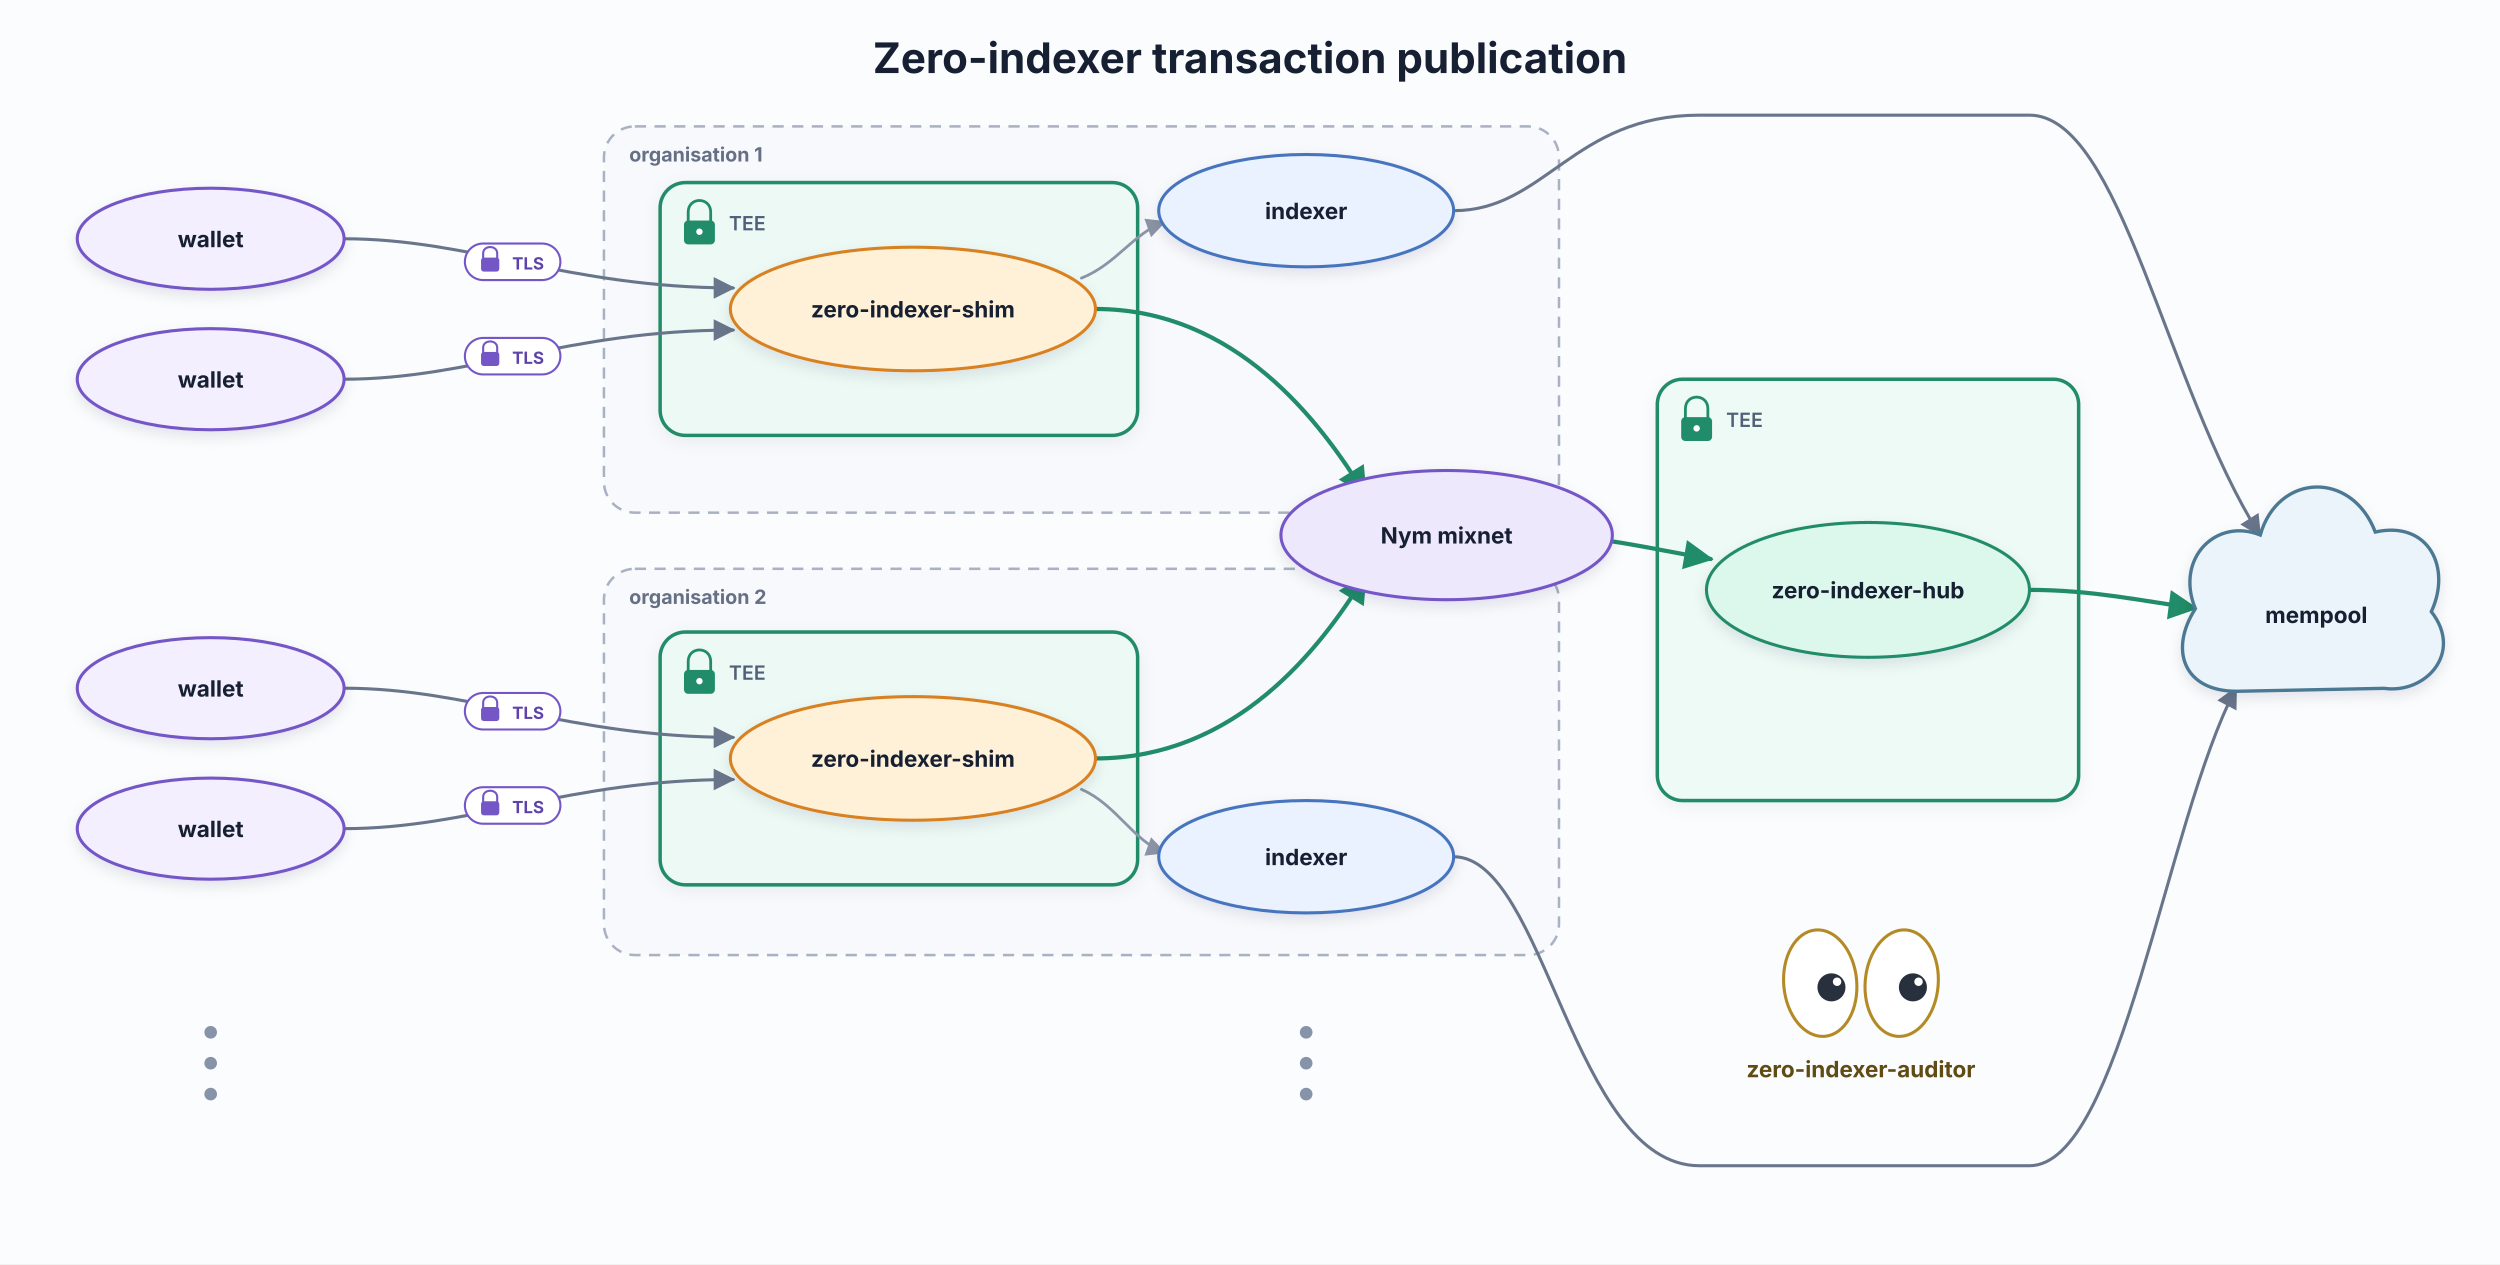
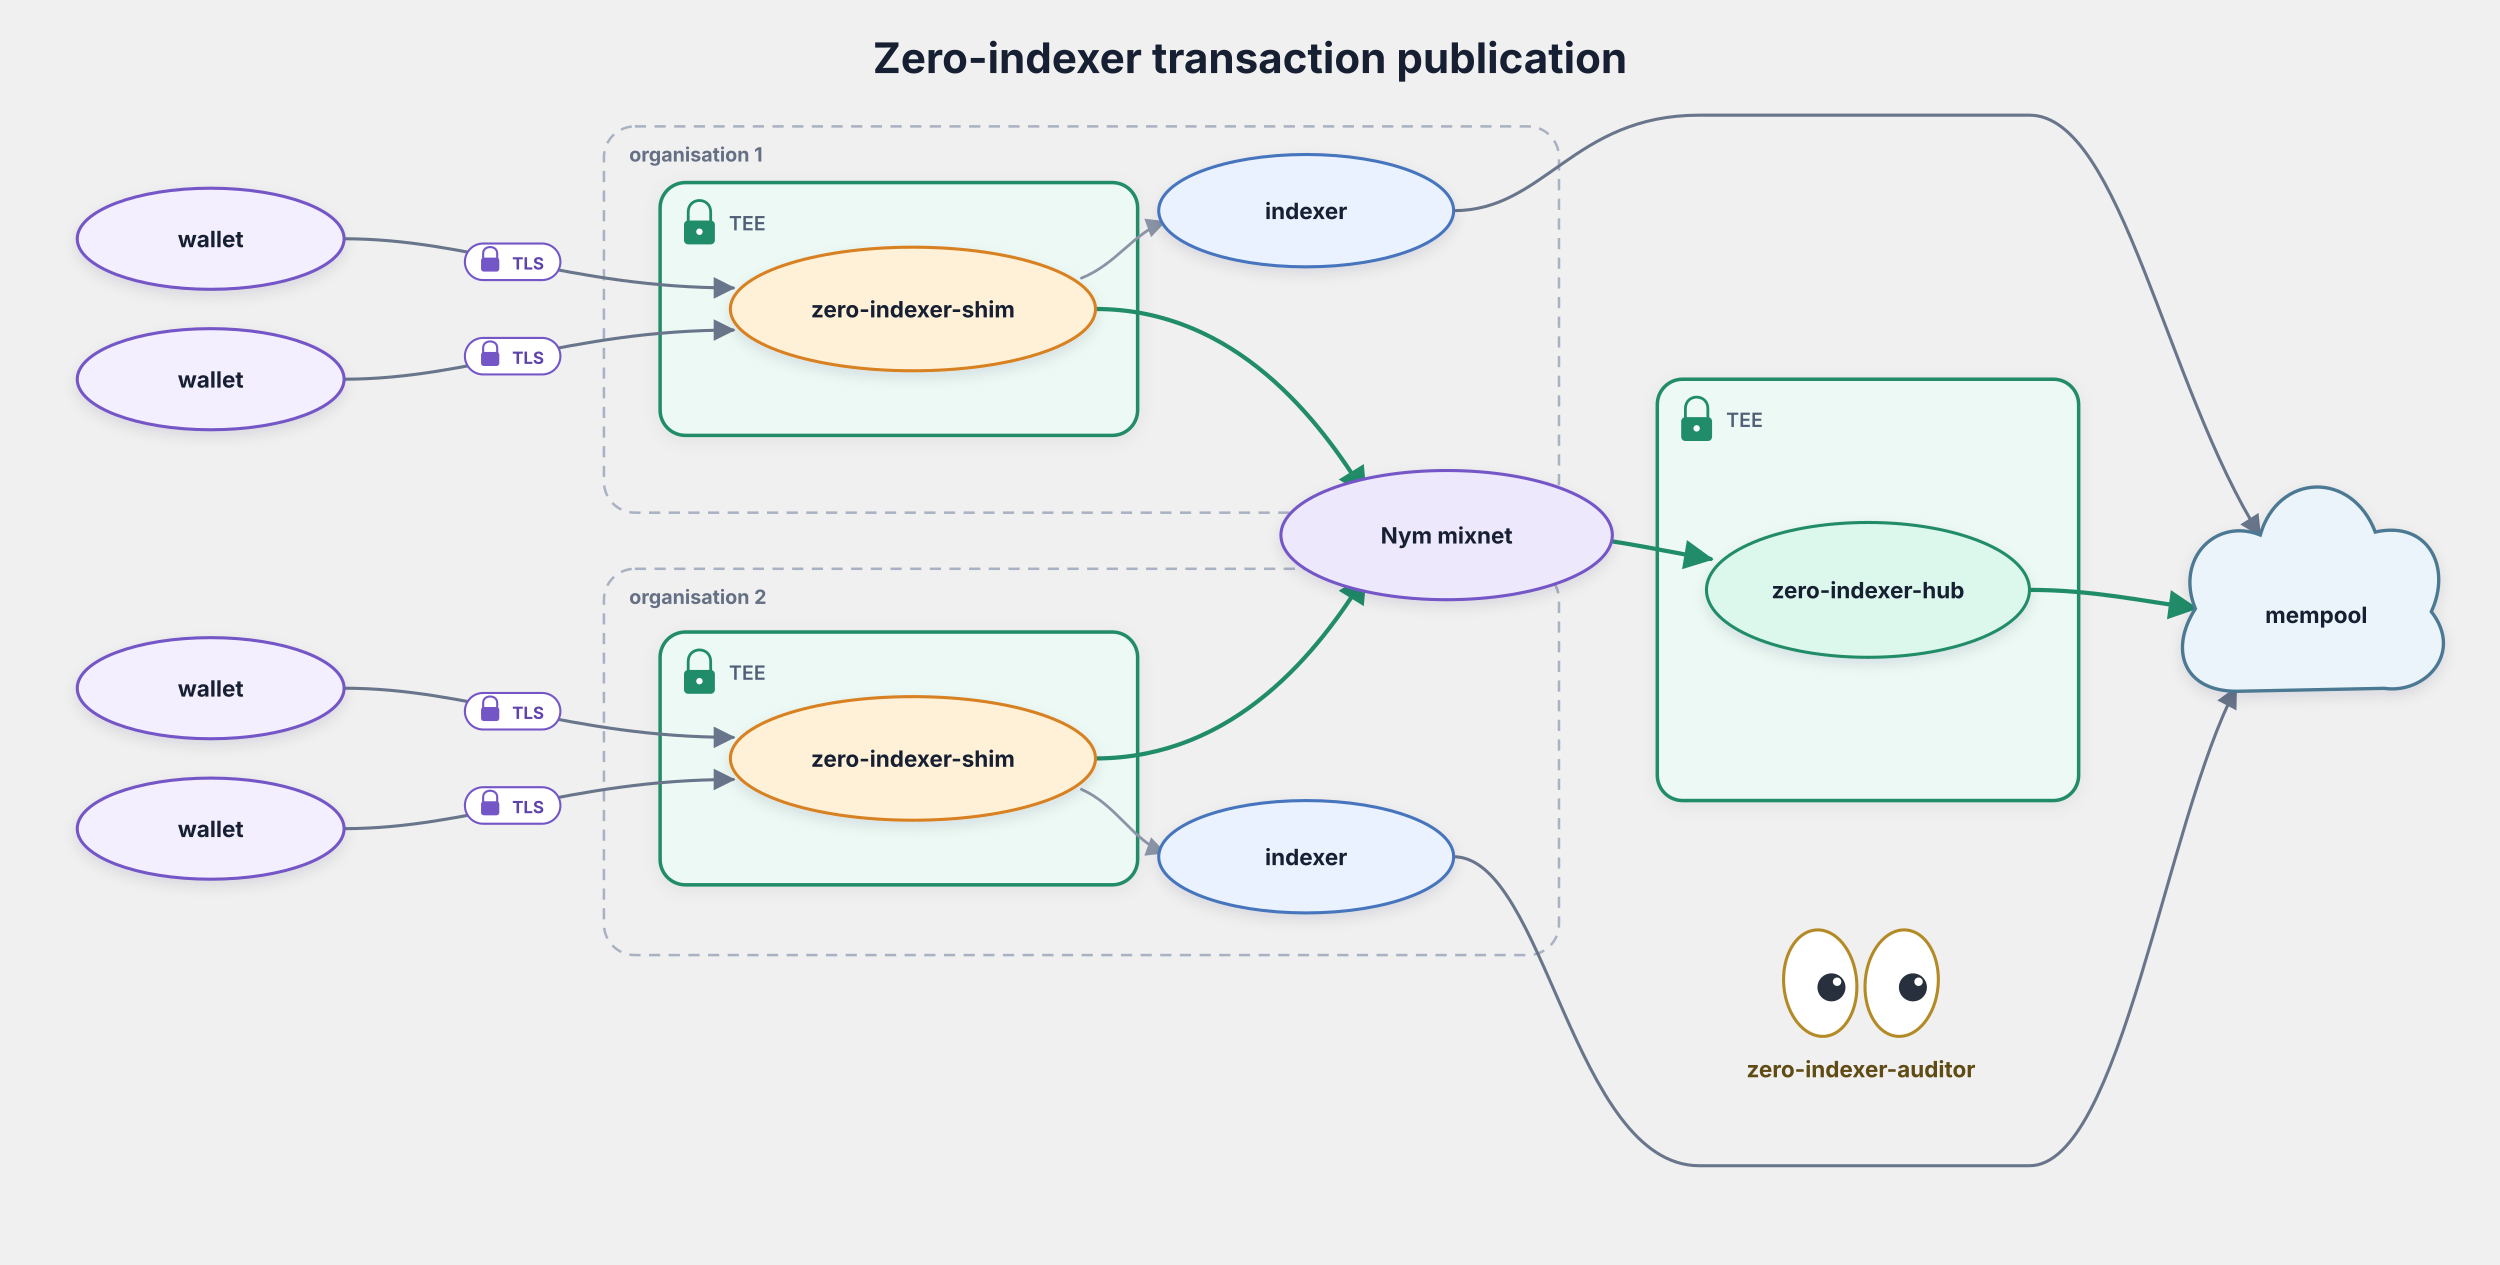
<svg xmlns="http://www.w3.org/2000/svg" width="1780" height="900" viewBox="0 0 1780 900" role="img" aria-labelledby="svg-title svg-desc">
  <defs>
    <style>

.canvas {
-     fill: #fbfcfe;
+     fill: none;
}


.mixnet {
    fill: #ede8fb;
    stroke: #7456c7;
}

.title {
    fill: #172033;
    font-family: Inter, ui-sans-serif, system-ui, -apple-system,
                 BlinkMacSystemFont, "Segoe UI", sans-serif;
    font-size: 30px;
    font-weight: 700;
}

.node-label {
    fill: #172033;
    font-family: Inter, ui-sans-serif, system-ui, -apple-system,
                 BlinkMacSystemFont, "Segoe UI", sans-serif;
    font-size: 16px;
    font-weight: 650;
    text-anchor: middle;
    dominant-baseline: middle;
}

.small-label {
    fill: #516078;
    font-family: Inter, ui-sans-serif, system-ui, -apple-system,
                 BlinkMacSystemFont, "Segoe UI", sans-serif;
    font-size: 14px;
    font-weight: 600;
}

.boundary-label {
    fill: #667085;
    font-family: Inter, ui-sans-serif, system-ui, -apple-system,
                 BlinkMacSystemFont, "Segoe UI", sans-serif;
    font-size: 14px;
    font-weight: 650;
}

.node {
    stroke-width: 2.2;
    vector-effect: non-scaling-stroke;
}

.wallet {
    fill: #f3efff;
    stroke: #7456c7;
}

.indexer {
    fill: #eaf2ff;
    stroke: #4775bd;
}

.shim {
    fill: #fff1d7;
    stroke: #d88121;
}

.hub {
    fill: #dcf7ec;
    stroke: #218c69;
}

.cloud {
    fill: #eaf4fa;
    stroke: #4c7892;
    stroke-width: 2.4;
    vector-effect: non-scaling-stroke;
}

.edge {
    fill: none;
    stroke: #68758a;
    stroke-width: 2.2;
    stroke-linecap: round;
    stroke-linejoin: round;
    vector-effect: non-scaling-stroke;
}

.edge-local {
    fill: none;
    stroke: #8a94a6;
    stroke-width: 2;
    stroke-linecap: round;
    stroke-linejoin: round;
    vector-effect: non-scaling-stroke;
}

.edge-publication {
    fill: none;
    stroke: #218c69;
    stroke-width: 3;
    stroke-linecap: round;
    stroke-linejoin: round;
    vector-effect: non-scaling-stroke;
}

.organization {
-     fill: #f7f9fc;
-     fill-opacity: 0.72;
+     fill: none;
    stroke: #a9b2c2;
    stroke-width: 1.8;
    stroke-dasharray: 8 6;
    vector-effect: non-scaling-stroke;
}

.tee {
    fill: #ebfaf4;
    fill-opacity: 0.9;
    stroke: #218c69;
    stroke-width: 2.5;
    vector-effect: non-scaling-stroke;
}

.tls-badge {
    fill: #ffffff;
    stroke: #7456c7;
    stroke-width: 1.5;
    vector-effect: non-scaling-stroke;
}

.tls-text {
    fill: #5e43aa;
    font-family: Inter, ui-sans-serif, system-ui, -apple-system,
                 BlinkMacSystemFont, "Segoe UI", sans-serif;
    font-size: 12px;
    font-weight: 750;
    text-anchor: middle;
    dominant-baseline: middle;
}

.lock {
    fill: none;
    stroke: #218c69;
    stroke-width: 2;
    stroke-linecap: round;
    stroke-linejoin: round;
    vector-effect: non-scaling-stroke;
}

.auditor-label {
    fill: #5f4b13;
    font-family: Inter, ui-sans-serif, system-ui, -apple-system,
                 BlinkMacSystemFont, "Segoe UI", sans-serif;
    font-size: 16px;
    font-weight: 700;
    text-anchor: middle;
}

.eye {
    fill: #ffffff;
    stroke: #b38a25;
    stroke-width: 2.2;
    vector-effect: non-scaling-stroke;
}

.pupil {
    fill: #29303d;
}

.highlight {
    fill: #ffffff;
+ }
+ 
+ /* Transparent canvas, so the title and the auditor label are the only text
+    sitting on the page's own background. Everything else is on a filled shape
+    and keeps its contrast. Placed last on purpose: at equal specificity the
+    later rule wins. */
+ @media (prefers-color-scheme: dark) {
+     .title {
+         fill: #e6edf3;
+     }
+ 
+     .auditor-label {
+         fill: #d9b75f;
+     }
+ 
+     /* The organisation boundary has no fill, so its label is on the canvas
+        too. The TEE label is NOT here on purpose: it sits on the enclave's
+        light green panel and has to stay dark. */
+     .boundary-label {
+         fill: #9aa7b8;
+     }
}

    </style>
    <marker id="arrow" viewBox="0 0 10 10" refX="9" refY="5" markerWidth="7" markerHeight="7" orient="auto-start-reverse">
      <path d="M 0 0 L 10 5 L 0 10 z" fill="#68758a" />
    </marker>
    <marker id="arrow-local" viewBox="0 0 10 10" refX="9" refY="5" markerWidth="7" markerHeight="7" orient="auto-start-reverse">
      <path d="M 0 0 L 10 5 L 0 10 z" fill="#8a94a6" />
    </marker>
    <marker id="arrow-publication" viewBox="0 0 10 10" refX="9" refY="5" markerWidth="7" markerHeight="7" orient="auto-start-reverse">
      <path d="M 0 0 L 10 5 L 0 10 z" fill="#218c69" />
    </marker>
  </defs>
  <rect class="canvas" x="0" y="0" width="1780" height="900" />
  <defs>
    <filter id="node-shadow" x="-20%" y="-25%" width="140%" height="160%">
      <feDropShadow dx="0" dy="4" stdDeviation="5" flood-color="#172033" flood-opacity="0.10" />
    </filter>
    <filter id="panel-shadow" x="-10%" y="-15%" width="120%" height="140%">
      <feDropShadow dx="0" dy="3" stdDeviation="6" flood-color="#172033" flood-opacity="0.06" />
    </filter>
    <style>
      .node,
      .cloud {
          filter: url(#node-shadow);
      }

      .tee {
          filter: url(#panel-shadow);
      }
- 
-       .continuation-dot {
-           fill: #8793a8;
-       }
    </style>
  </defs>
  <text x="890.0" y="52" class="title" text-anchor="middle">Zero-indexer transaction publication</text>
  <g>
    <rect class="organization" x="430" y="90" width="680" height="275" rx="22" />
    <text class="boundary-label" x="448" y="115">organisation 1</text>
  </g>
  <g>
    <rect class="tee" x="470" y="130" width="340" height="180" rx="18" />
    <path class="lock" d="M 490,158              V 151              C 490,140                506,140                506,151              V 158" />
    <rect x="487" y="157" width="22" height="17" rx="3" fill="#218c69" />
    <circle cx="498" cy="165" r="2.3" fill="#ffffff" />
    <text class="small-label" x="519" y="164">TEE</text>
  </g>
  <g>
    <rect class="organization" x="430" y="405" width="680" height="275" rx="22" />
    <text class="boundary-label" x="448" y="430">organisation 2</text>
  </g>
  <g>
    <rect class="tee" x="470" y="450" width="340" height="180" rx="18" />
    <path class="lock" d="M 490,478              V 471              C 490,460                506,460                506,471              V 478" />
    <rect x="487" y="477" width="22" height="17" rx="3" fill="#218c69" />
    <circle cx="498" cy="485" r="2.3" fill="#ffffff" />
    <text class="small-label" x="519" y="484">TEE</text>
  </g>
  <g>
    <rect class="tee" x="1180" y="270" width="300" height="300" rx="18" />
    <path class="lock" d="M 1200,298              V 291              C 1200,280                1216,280                1216,291              V 298" />
    <rect x="1197" y="297" width="22" height="17" rx="3" fill="#218c69" />
    <circle cx="1208" cy="305" r="2.3" fill="#ffffff" />
    <text class="small-label" x="1229" y="304">TEE</text>
  </g>
  <path class="edge" d="M 245,170 C 335,170 405,205 522,205" marker-end="url(#arrow)" />
  <g transform="translate(365 186.4)">
    <rect class="tls-badge" x="-34" y="-13" width="68" height="26" rx="13" />
    <path d="M -21,-2 V -6              C -21,-12 -11,-12 -11,-6              V -2" fill="none" stroke="#7456c7" stroke-width="1.5" stroke-linecap="round" />
    <rect x="-22.5" y="-3" width="13" height="10" rx="2" fill="#7456c7" />
    <text class="tls-text" x="11" y="1">TLS</text>
  </g>
  <path class="edge" d="M 245,270 C 335,270 405,235 522,235" marker-end="url(#arrow)" />
  <g transform="translate(365 253.6)">
    <rect class="tls-badge" x="-34" y="-13" width="68" height="26" rx="13" />
    <path d="M -21,-2 V -6              C -21,-12 -11,-12 -11,-6              V -2" fill="none" stroke="#7456c7" stroke-width="1.5" stroke-linecap="round" />
    <rect x="-22.5" y="-3" width="13" height="10" rx="2" fill="#7456c7" />
    <text class="tls-text" x="11" y="1">TLS</text>
  </g>
  <path class="edge" d="M 245,490 C 335,490 405,525 522,525" marker-end="url(#arrow)" />
  <g transform="translate(365 506.4)">
    <rect class="tls-badge" x="-34" y="-13" width="68" height="26" rx="13" />
    <path d="M -21,-2 V -6              C -21,-12 -11,-12 -11,-6              V -2" fill="none" stroke="#7456c7" stroke-width="1.5" stroke-linecap="round" />
    <rect x="-22.5" y="-3" width="13" height="10" rx="2" fill="#7456c7" />
    <text class="tls-text" x="11" y="1">TLS</text>
  </g>
  <path class="edge" d="M 245,590 C 335,590 405,555 522,555" marker-end="url(#arrow)" />
  <g transform="translate(365 573.5)">
    <rect class="tls-badge" x="-34" y="-13" width="68" height="26" rx="13" />
    <path d="M -21,-2 V -6              C -21,-12 -11,-12 -11,-6              V -2" fill="none" stroke="#7456c7" stroke-width="1.5" stroke-linecap="round" />
    <rect x="-22.5" y="-3" width="13" height="10" rx="2" fill="#7456c7" />
    <text class="tls-text" x="11" y="1">TLS</text>
  </g>
  <path class="edge-local" d="M 770,198 C 795,188 807,166 829,158" marker-end="url(#arrow-local)" />
  <path class="edge-local" d="M 770,562 C 795,573 807,599 829,607" marker-end="url(#arrow-local)" />
  <path class="edge-publication" d="M 780,220 C 880,220 940,300 972,352" marker-end="url(#arrow-publication)" />
  <path class="edge-publication" d="M 780,540 C 880,540 940,462 972,410" marker-end="url(#arrow-publication)" />
  <path class="edge-publication" d="M 1088,381 C 1140,381 1170,390 1218,398" marker-end="url(#arrow-publication)" />
  <path class="edge" d="M 1035,150 C 1100,150 1120,82 1210,82 H 1445 C 1510,82 1542,275 1609,381" marker-end="url(#arrow)" />
  <path class="edge" d="M 1035,610 C 1100,610 1120,830 1210,830 H 1445 C 1510,830 1542,585 1592,490" marker-end="url(#arrow)" />
  <path class="edge-publication" d="M 1445,420 C 1490,420 1525,428 1563,433" marker-end="url(#arrow-publication)" />
  <g>
    <ellipse class="node wallet" cx="150" cy="170" rx="95" ry="36" />
    <text class="node-label" x="150" y="170">wallet</text>
  </g>
  <g>
    <ellipse class="node wallet" cx="150" cy="270" rx="95" ry="36" />
    <text class="node-label" x="150" y="270">wallet</text>
  </g>
  <g>
    <ellipse class="node shim" cx="650" cy="220" rx="130" ry="44" />
    <text class="node-label" x="650" y="220">zero-indexer-shim</text>
  </g>
  <g>
    <ellipse class="node indexer" cx="930" cy="150" rx="105" ry="40" />
    <text class="node-label" x="930" y="150">indexer</text>
  </g>
  <g>
    <ellipse class="node wallet" cx="150" cy="490" rx="95" ry="36" />
    <text class="node-label" x="150" y="490">wallet</text>
  </g>
  <g>
    <ellipse class="node wallet" cx="150" cy="590" rx="95" ry="36" />
    <text class="node-label" x="150" y="590">wallet</text>
  </g>
  <g>
    <ellipse class="node shim" cx="650" cy="540" rx="130" ry="44" />
    <text class="node-label" x="650" y="540">zero-indexer-shim</text>
  </g>
  <g>
    <ellipse class="node indexer" cx="930" cy="610" rx="105" ry="40" />
    <text class="node-label" x="930" y="610">indexer</text>
  </g>
  <g>
    <ellipse class="node mixnet" cx="1030" cy="381" rx="118" ry="46" />
    <text class="node-label" x="1030" y="381">Nym mixnet</text>
  </g>
  <g>
    <ellipse class="node hub" cx="1330" cy="420" rx="115" ry="48" />
    <text class="node-label" x="1330" y="420">zero-indexer-hub</text>
  </g>
  <g>
    <path class="cloud" d="M 1592.5,492.2 C 1554.7,492.2 1544.2,462.8 1563.1,433.4 C 1548.4,397.7 1577.8,368.3 1609.3,380.9 C 1621.9,336.8 1674.4,334.7 1691.2,378.8 C 1729.0,370.4 1745.8,404.0 1731.1,435.5 C 1754.2,464.9 1726.9,494.3 1697.5,490.1 L 1592.5,492.2 Z" />
    <text class="node-label" x="1649.2" y="437.6">mempool</text>
  </g>
-   <g aria-label="more">
-     <circle class="continuation-dot" cx="150" cy="735" r="4.5" />
-     <circle class="continuation-dot" cx="150" cy="757" r="4.5" />
-     <circle class="continuation-dot" cx="150" cy="779" r="4.5" />
-   </g>
-   <g aria-label="more">
-     <circle class="continuation-dot" cx="930" cy="735" r="4.5" />
-     <circle class="continuation-dot" cx="930" cy="757" r="4.5" />
-     <circle class="continuation-dot" cx="930" cy="779" r="4.5" />
-   </g>
  <g>
    <ellipse class="eye" cx="1296" cy="700" rx="26" ry="38" transform="rotate(-5 1296 700)" />
    <ellipse class="eye" cx="1354" cy="700" rx="26" ry="38" transform="rotate(5 1354 700)" />
    <circle class="pupil" cx="1304" cy="703" r="10" />
    <circle class="pupil" cx="1362" cy="703" r="10" />
    <circle class="highlight" cx="1308" cy="699" r="3" />
    <circle class="highlight" cx="1366" cy="699" r="3" />
    <text class="auditor-label" x="1325" y="767">zero-indexer-auditor</text>
  </g>
</svg>
